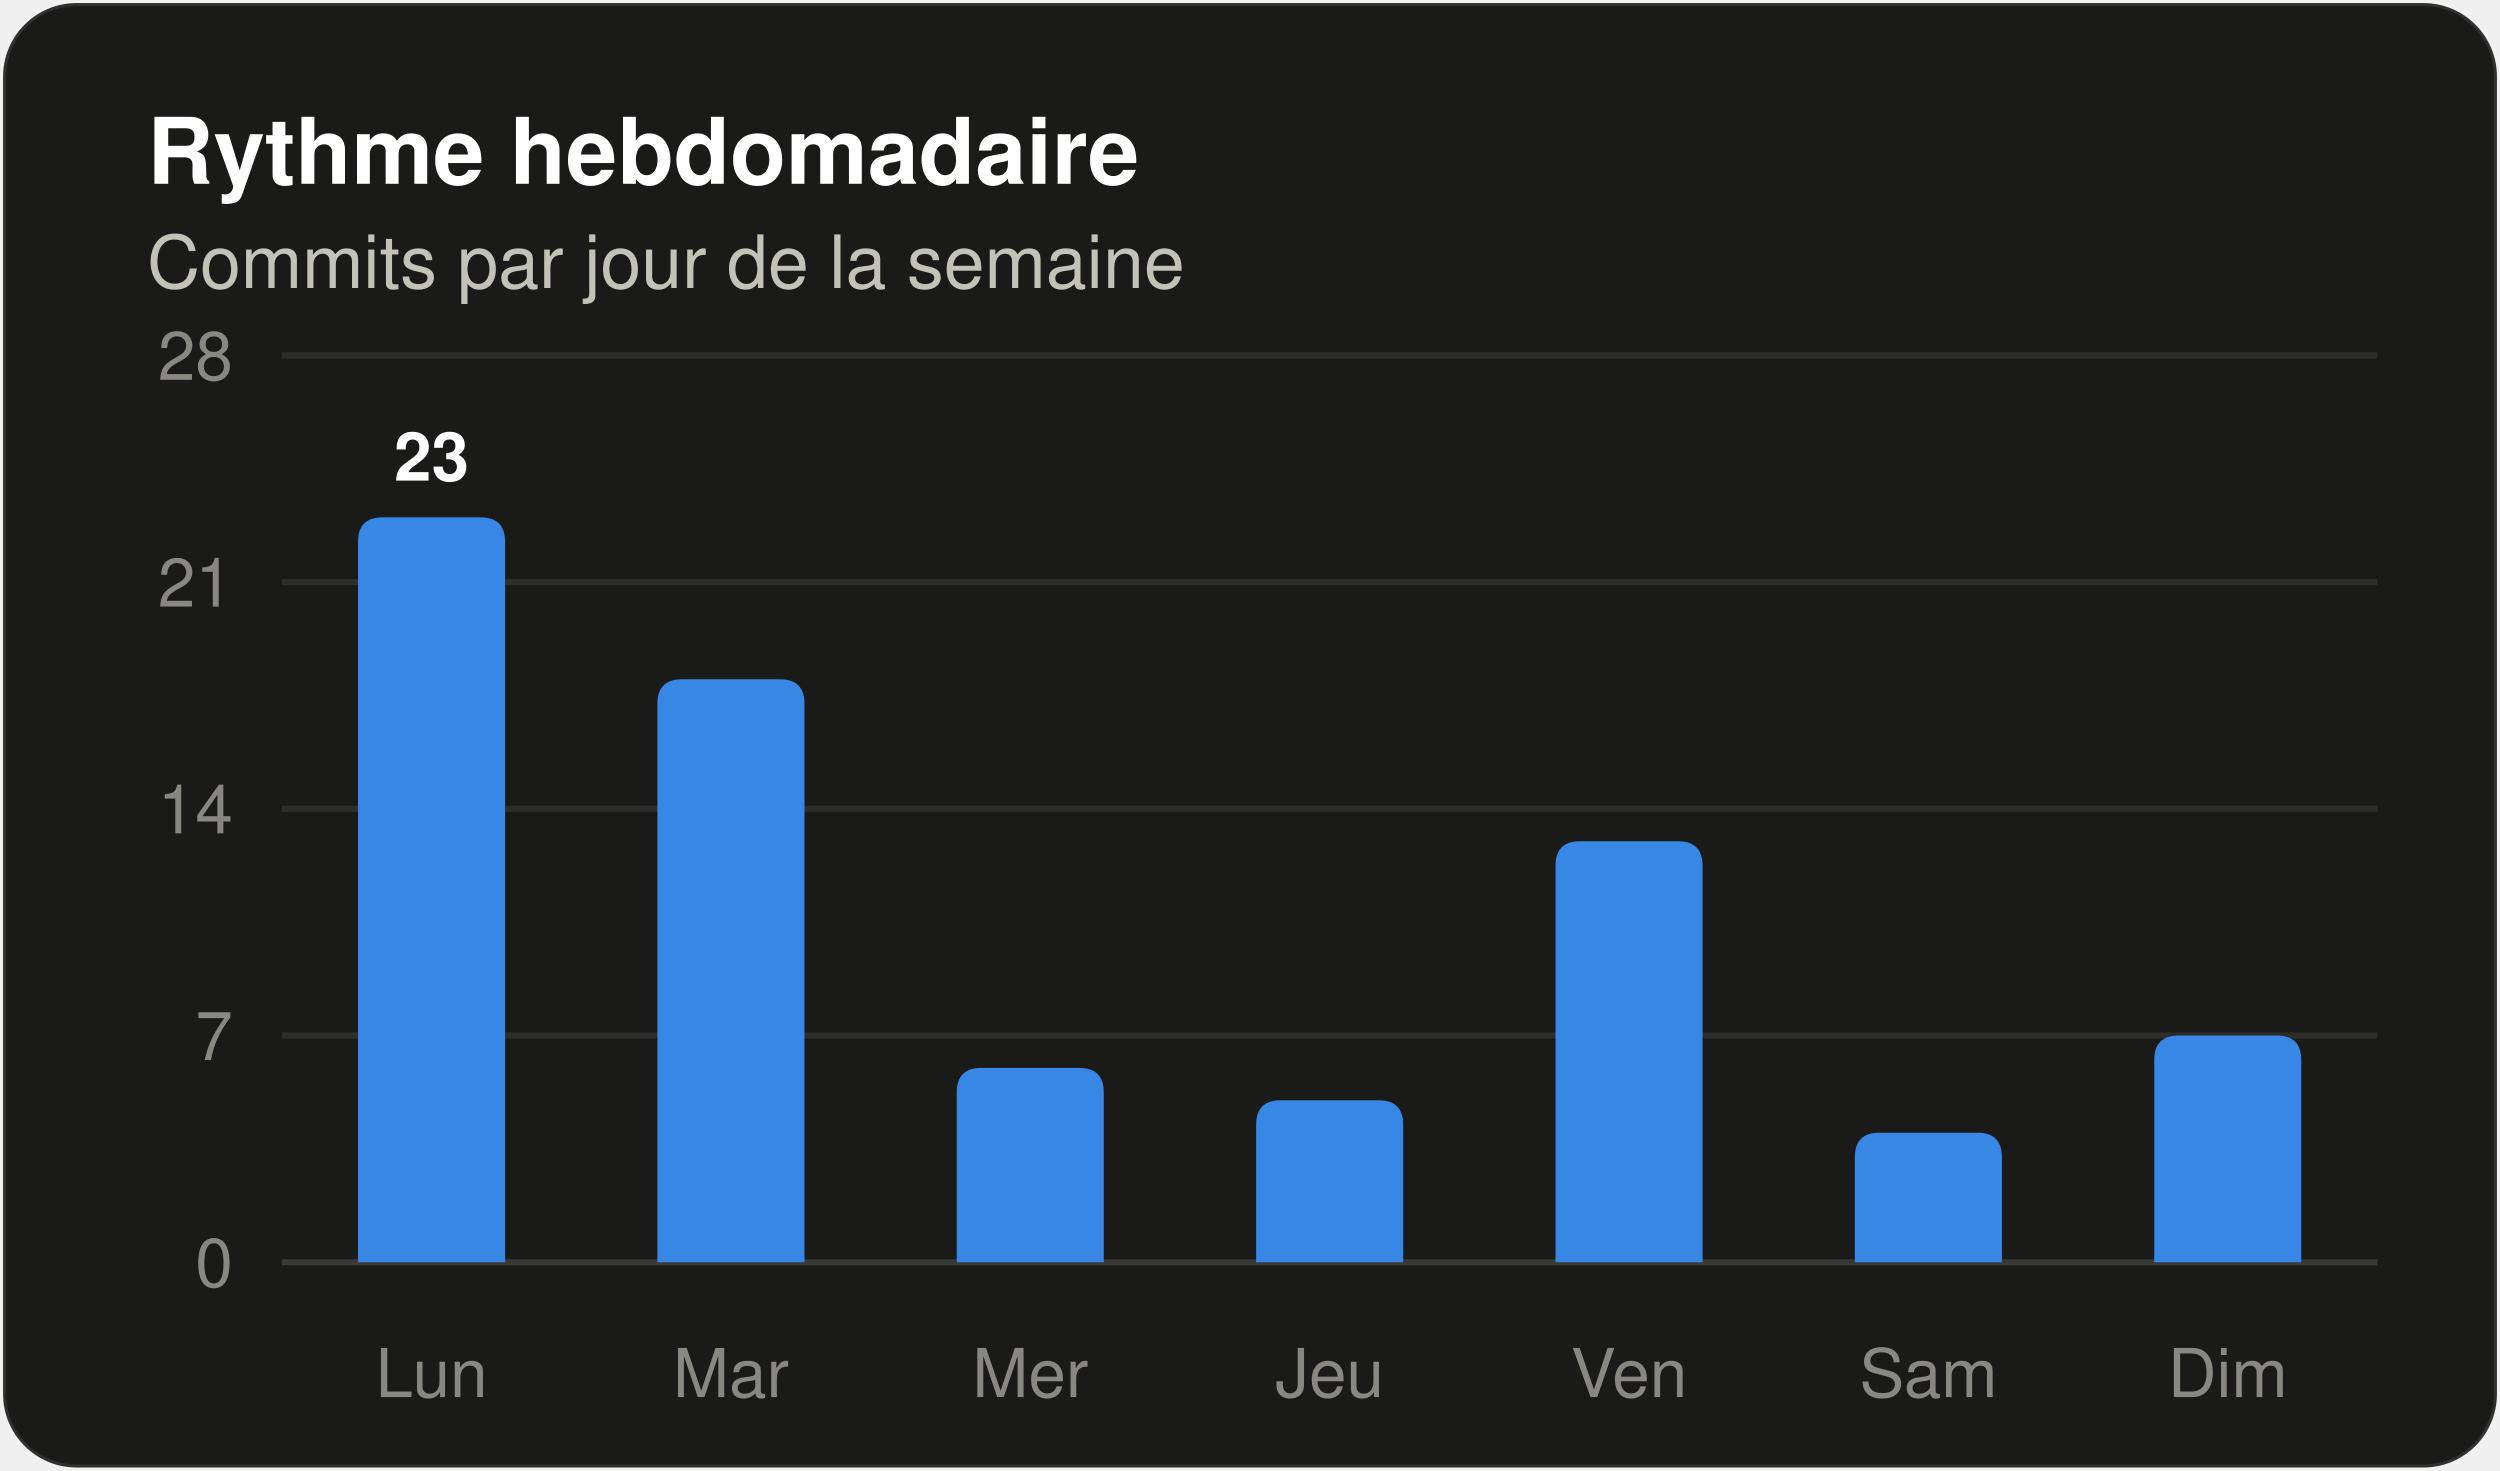
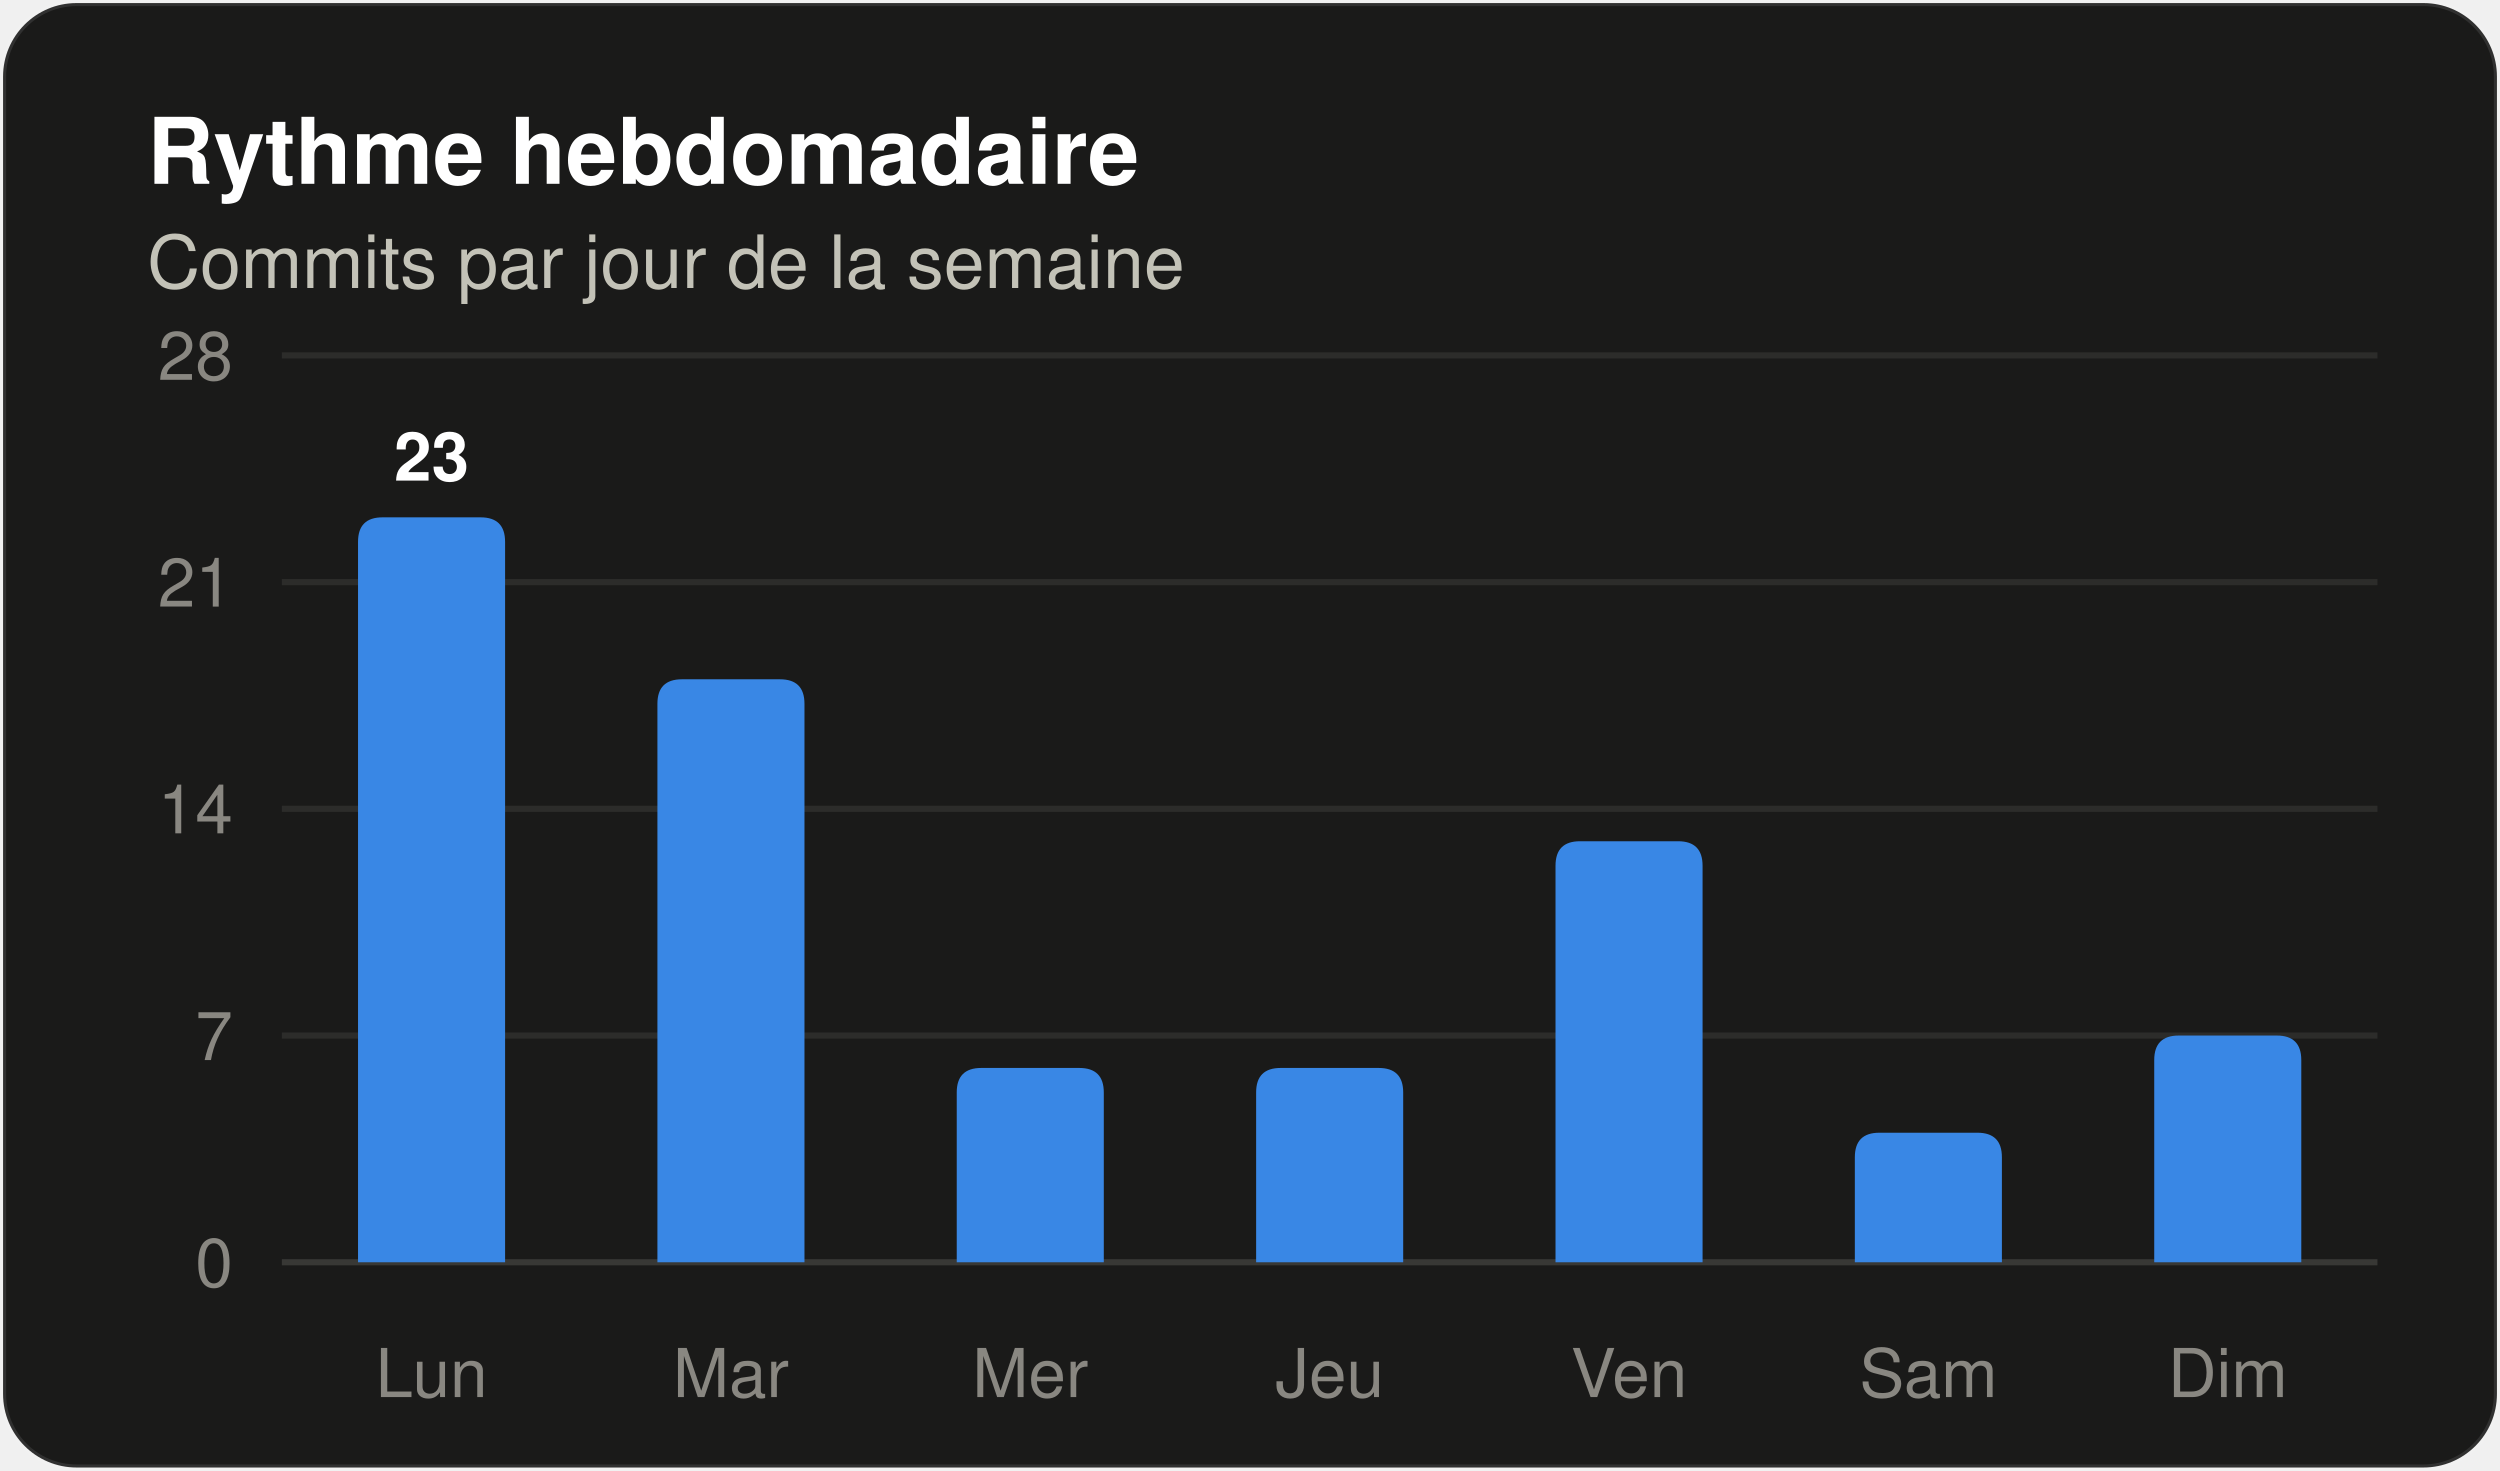
<svg xmlns="http://www.w3.org/2000/svg" width="408" height="240" viewBox="0 0 408 240" role="img" aria-label="Histogramme des commits par jour de la semaine" font-family="system-ui, 'Segoe UI', Ubuntu, Helvetica, Arial, sans-serif">
  <rect x="0.5" y="0.5" width="407" height="239" rx="12" fill="#1a1a19" stroke="rgba(255,255,255,0.10)" />
  <text x="24" y="30" font-size="15" fill="#ffffff" font-weight="600">Rythme hebdomadaire</text>
  <text x="24" y="47" font-size="12" fill="#c3c2b7">Commits par jour de la semaine</text>
  <line x1="46" y1="206.0" x2="388" y2="206.0" stroke="#383835" stroke-width="1" />
  <text x="38" y="210" font-size="11" fill="#898781" text-anchor="end" font-variant-numeric="tabular-nums">0</text>
  <line x1="46" y1="169.0" x2="388" y2="169.0" stroke="#2c2c2a" stroke-width="1" />
  <text x="38" y="173" font-size="11" fill="#898781" text-anchor="end" font-variant-numeric="tabular-nums">7</text>
  <line x1="46" y1="132.0" x2="388" y2="132.0" stroke="#2c2c2a" stroke-width="1" />
  <text x="38" y="136" font-size="11" fill="#898781" text-anchor="end" font-variant-numeric="tabular-nums">14</text>
  <line x1="46" y1="95.0" x2="388" y2="95.0" stroke="#2c2c2a" stroke-width="1" />
  <text x="38" y="99" font-size="11" fill="#898781" text-anchor="end" font-variant-numeric="tabular-nums">21</text>
  <line x1="46" y1="58.0" x2="388" y2="58.0" stroke="#2c2c2a" stroke-width="1" />
  <text x="38" y="62" font-size="11" fill="#898781" text-anchor="end" font-variant-numeric="tabular-nums">28</text>
  <path d="M 58.43 206.00 V 88.43 Q 58.43 84.43 62.43 84.43 H 78.43 Q 82.43 84.43 82.43 88.43 V 206.00 Z" fill="#3987e5" />
  <text x="70.429" y="78.429" font-size="11" fill="#ffffff" font-weight="600" text-anchor="middle">23</text>
  <text x="70.429" y="228" font-size="11" fill="#898781" text-anchor="middle">Lun</text>
  <path d="M 107.29 206.00 V 114.86 Q 107.29 110.86 111.29 110.86 H 127.29 Q 131.29 110.86 131.29 114.86 V 206.00 Z" fill="#3987e5" />
  <text x="119.286" y="228" font-size="11" fill="#898781" text-anchor="middle">Mar</text>
  <path d="M 156.14 206.00 V 178.29 Q 156.14 174.29 160.14 174.29 H 176.14 Q 180.14 174.29 180.14 178.29 V 206.00 Z" fill="#3987e5" />
  <text x="168.143" y="228" font-size="11" fill="#898781" text-anchor="middle">Mer</text>
-   <path d="M 205.00 206.00 V 183.57 Q 205.00 179.57 209.00 179.57 H 225.00 Q 229.00 179.57 229.00 183.57 V 206.00 Z" fill="#3987e5" />
+   <path d="M 205.00 206.00 V 178.29 Q 205.00 174.29 209.00 174.29 H 225.00 Q 229.00 174.29 229.00 178.29 V 206.00 Z" fill="#3987e5" />
  <text x="217" y="228" font-size="11" fill="#898781" text-anchor="middle">Jeu</text>
  <path d="M 253.86 206.00 V 141.29 Q 253.86 137.29 257.86 137.29 H 273.86 Q 277.86 137.29 277.86 141.29 V 206.00 Z" fill="#3987e5" />
  <text x="265.857" y="228" font-size="11" fill="#898781" text-anchor="middle">Ven</text>
  <path d="M 302.71 206.00 V 188.86 Q 302.71 184.86 306.71 184.86 H 322.71 Q 326.71 184.86 326.71 188.86 V 206.00 Z" fill="#3987e5" />
  <text x="314.714" y="228" font-size="11" fill="#898781" text-anchor="middle">Sam</text>
  <path d="M 351.57 206.00 V 173.00 Q 351.57 169.00 355.57 169.00 H 371.57 Q 375.57 169.00 375.57 173.00 V 206.00 Z" fill="#3987e5" />
  <text x="363.571" y="228" font-size="11" fill="#898781" text-anchor="middle">Dim</text>
</svg>
